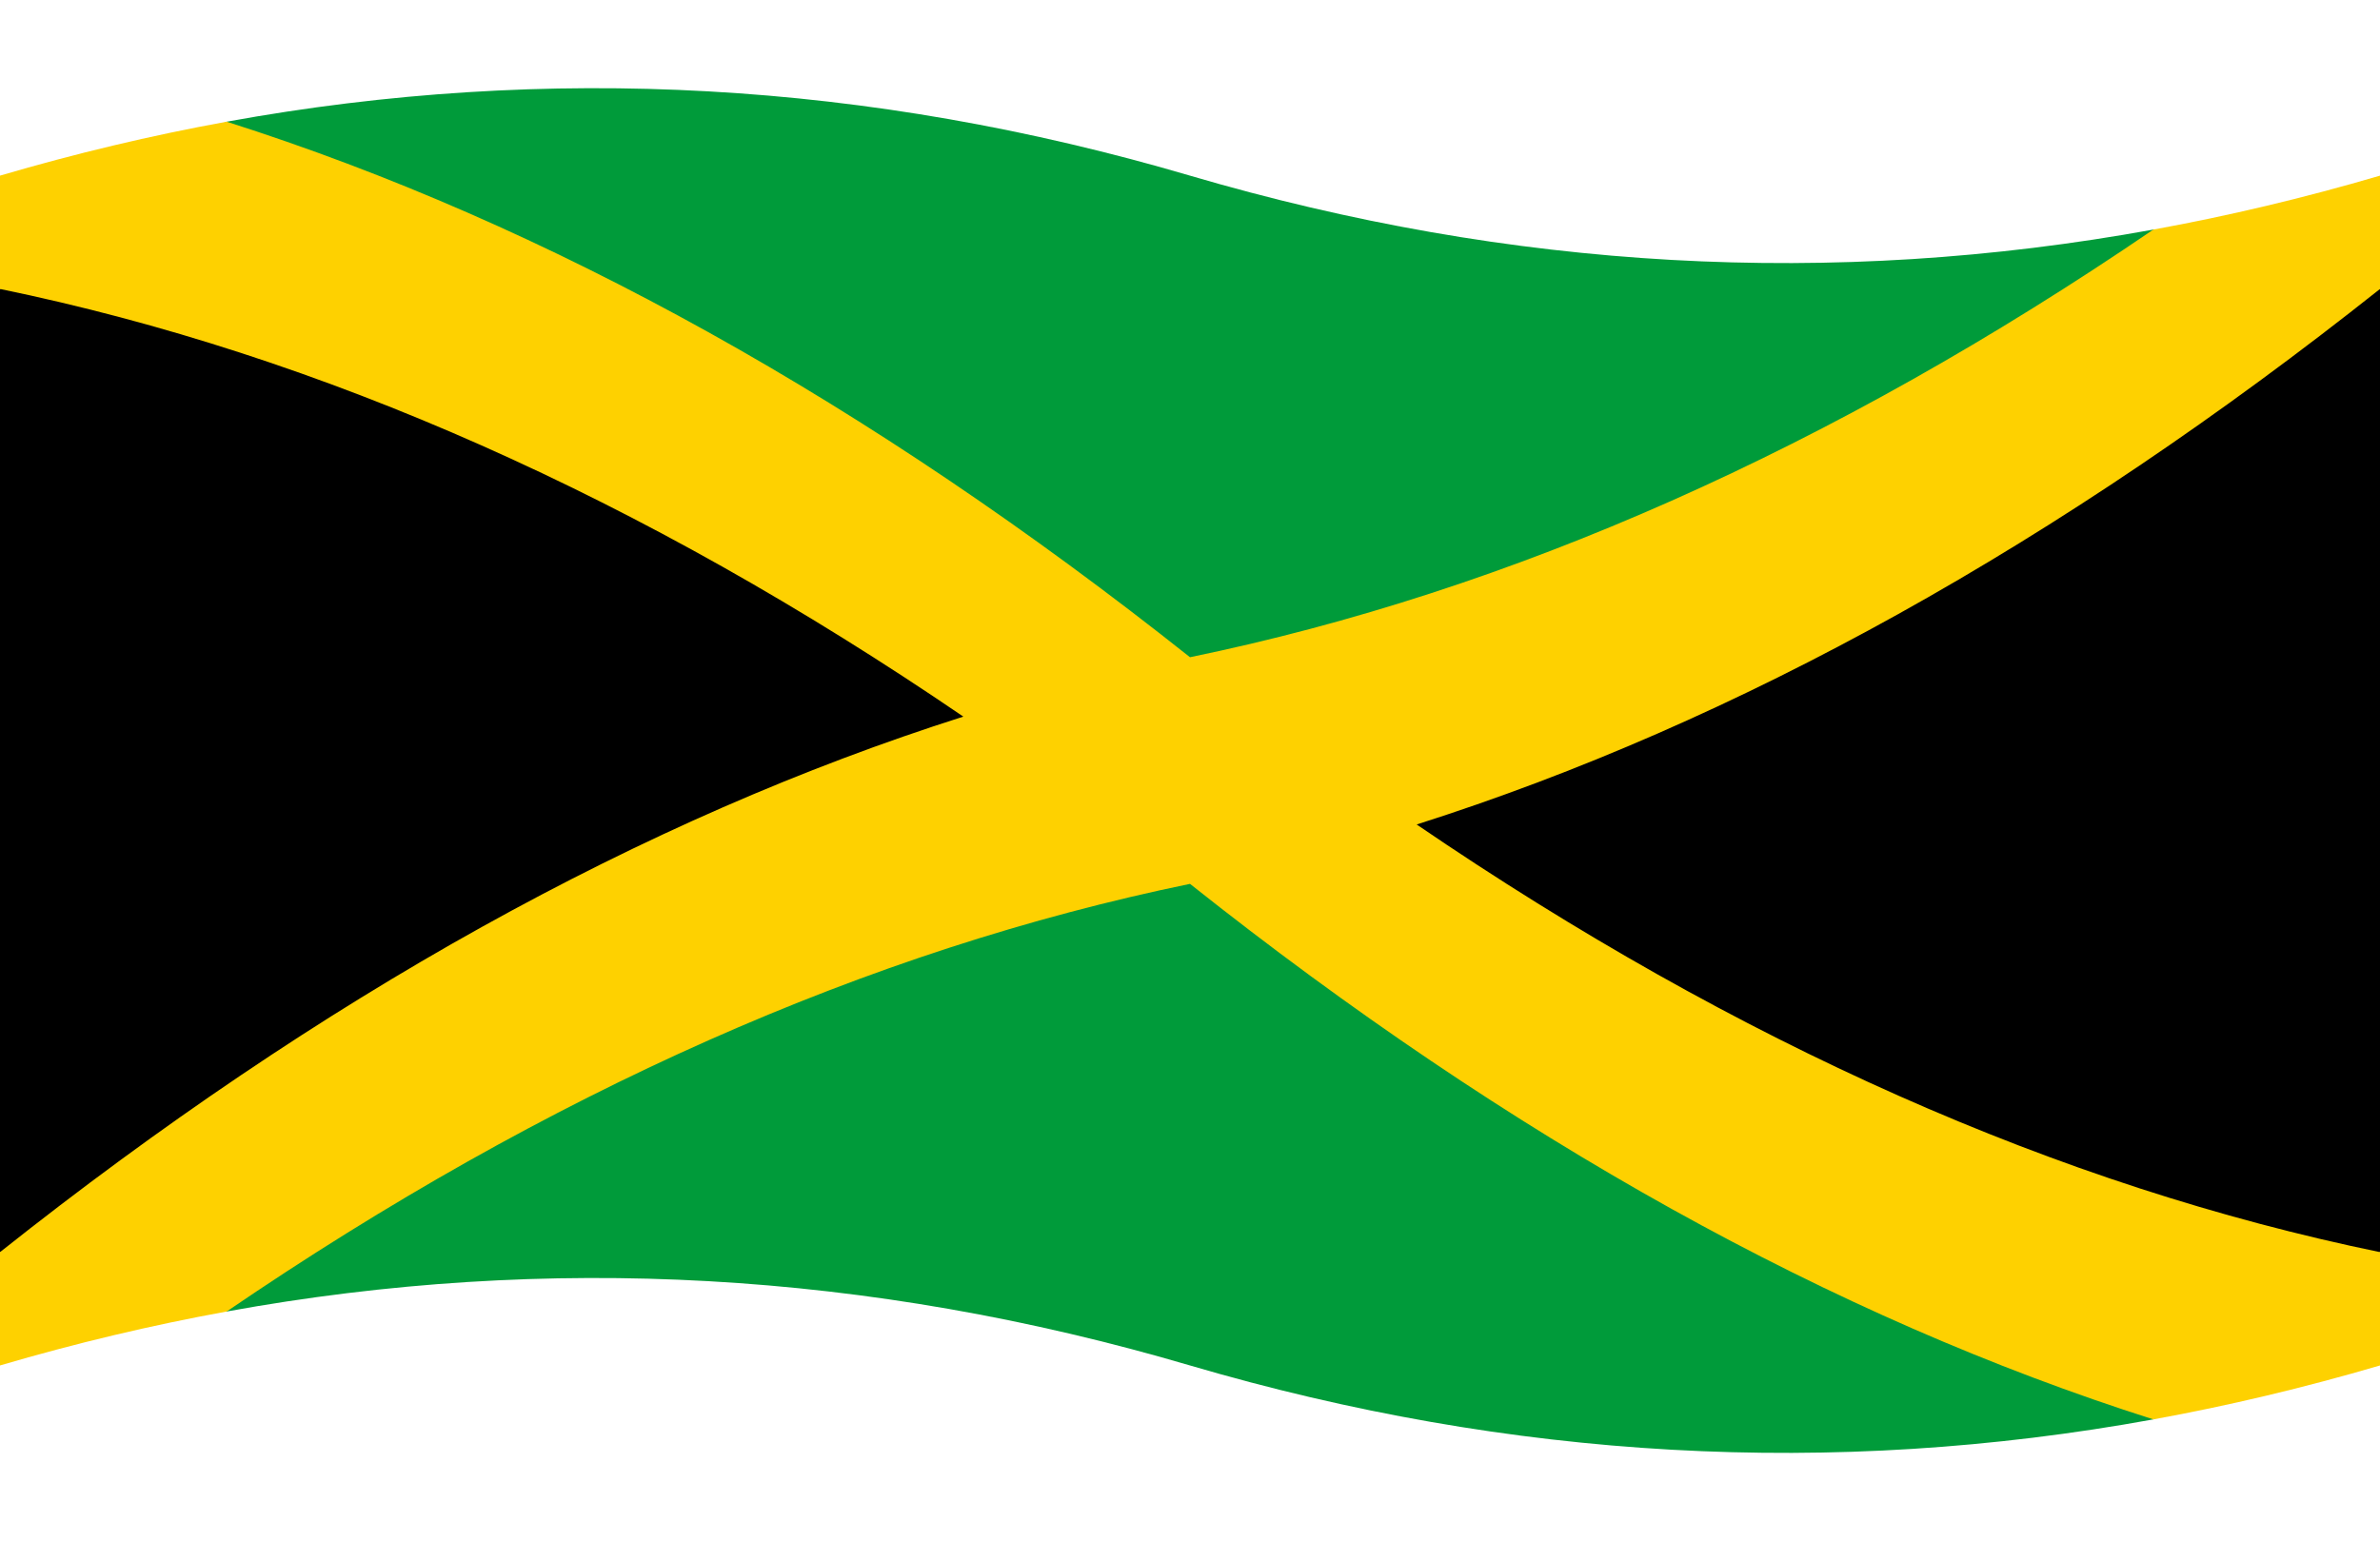
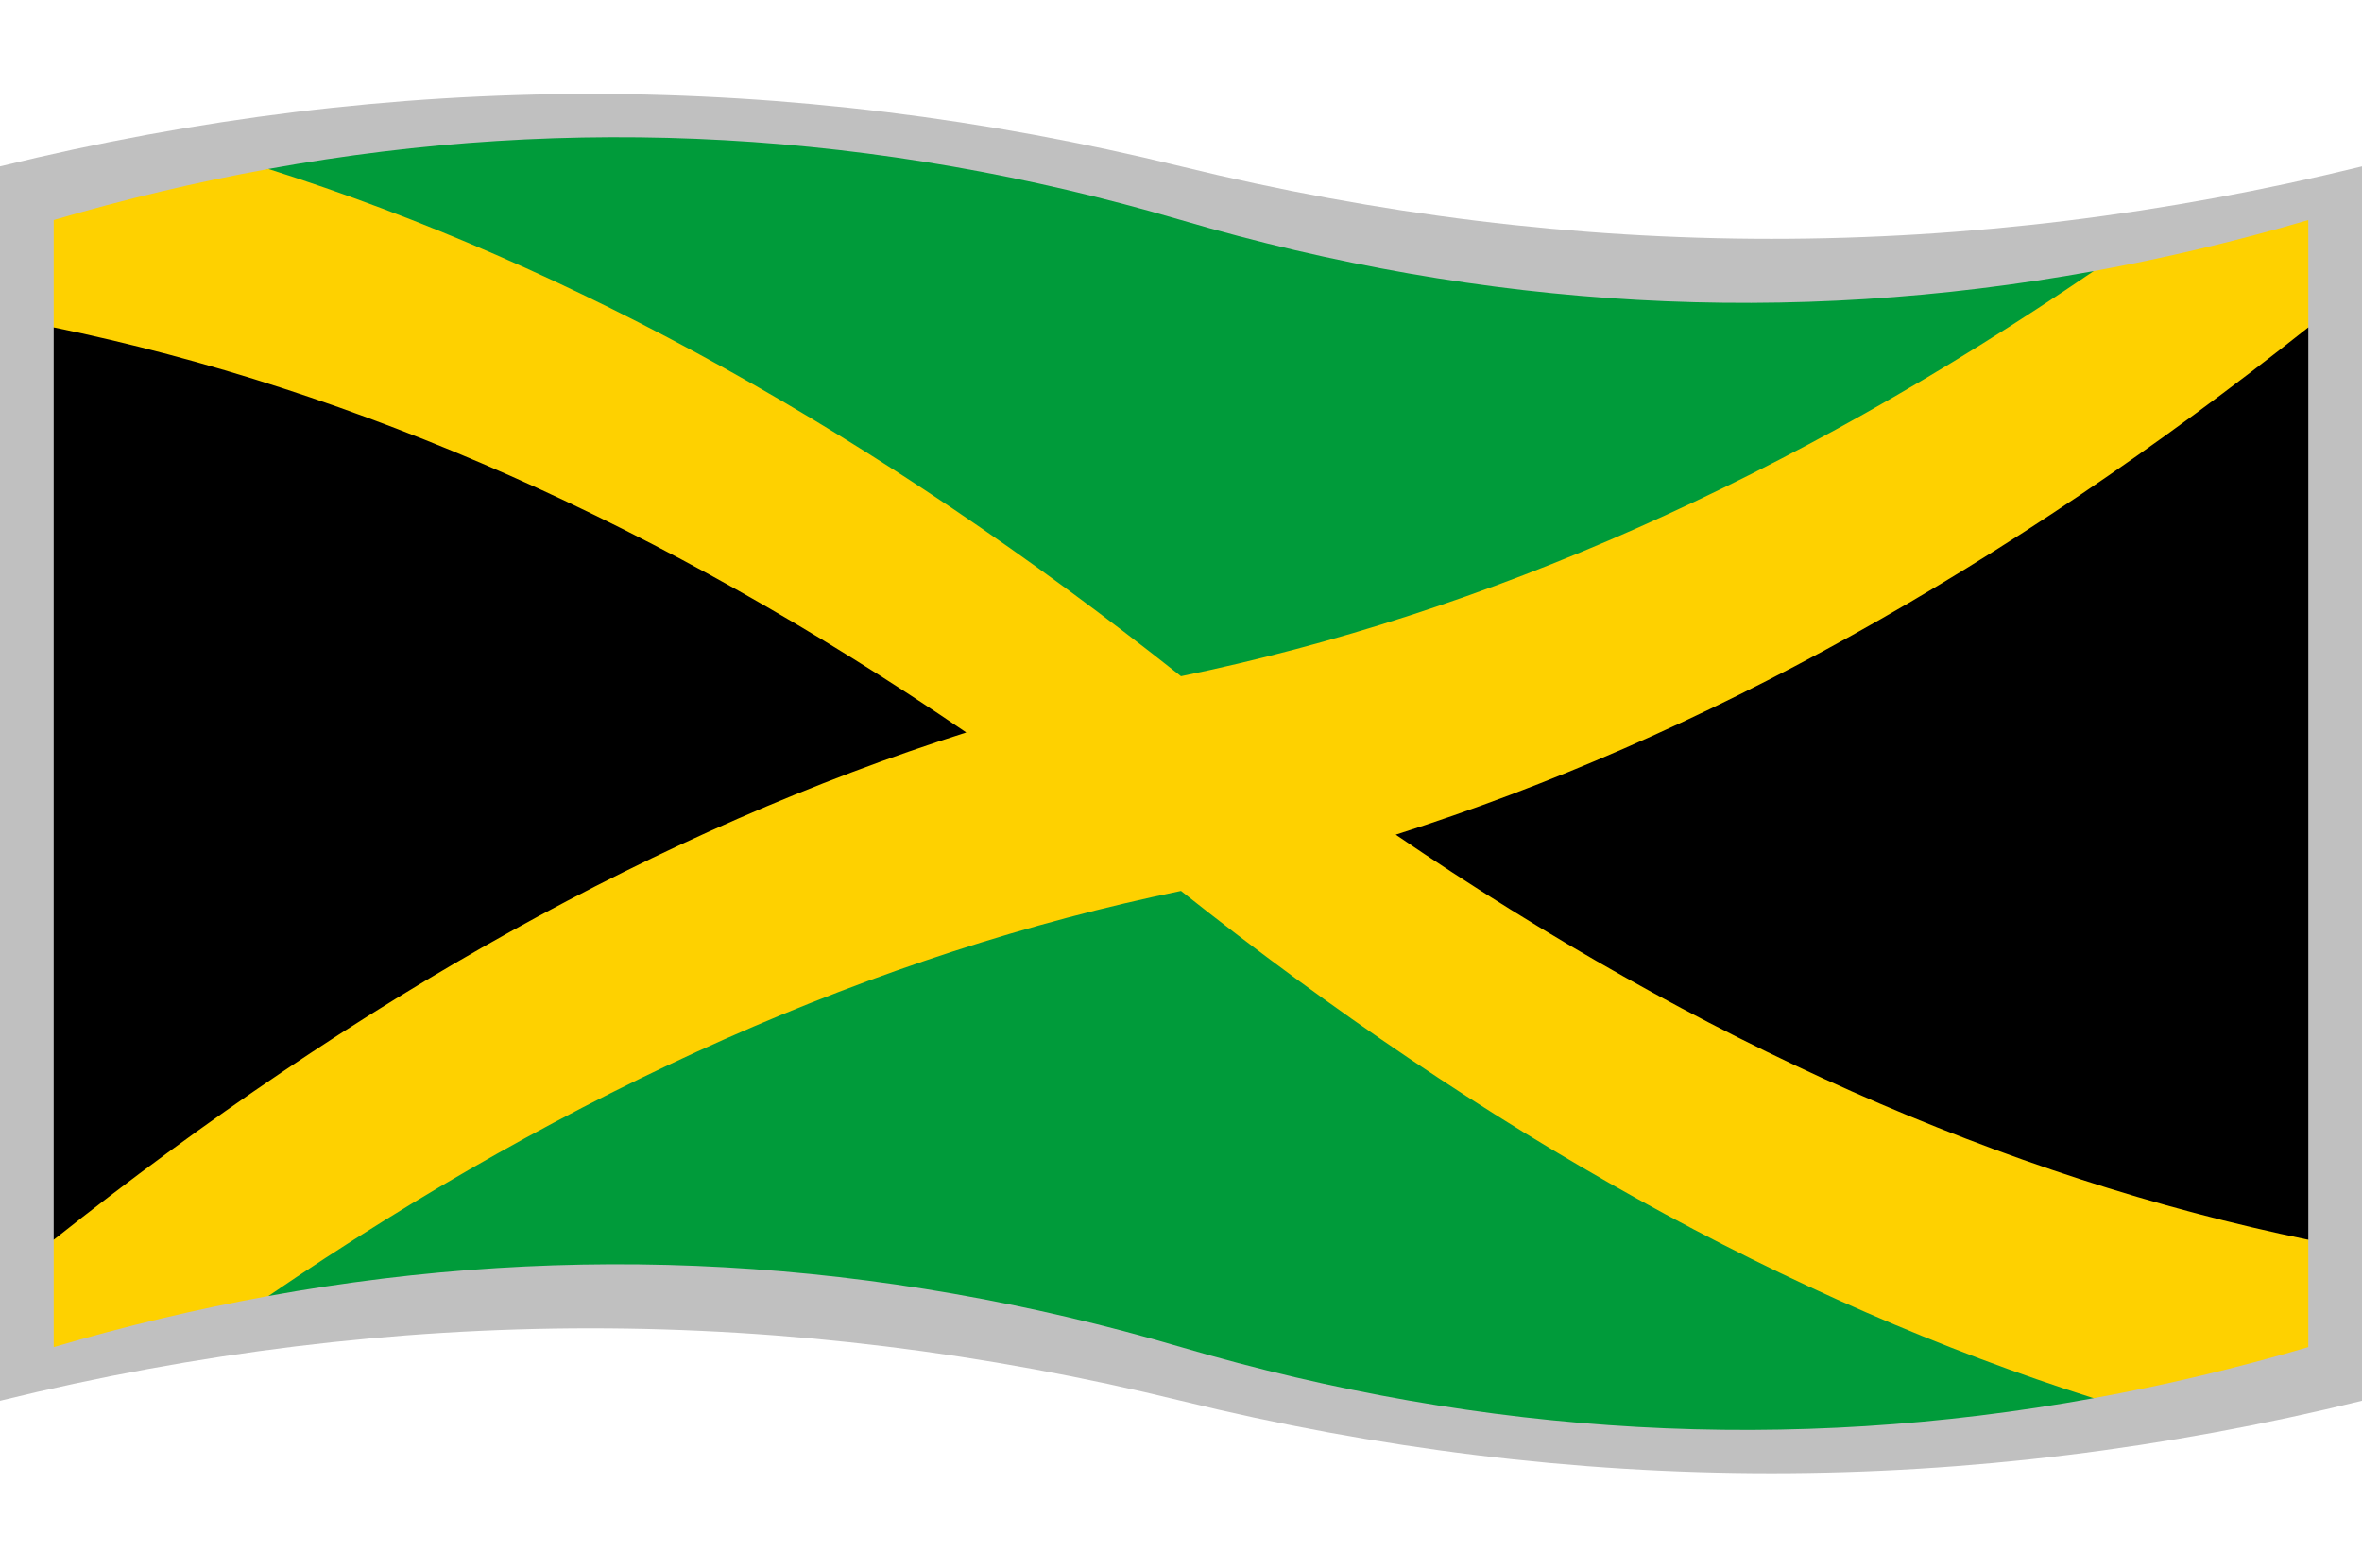
- <svg xmlns="http://www.w3.org/2000/svg" version="1.1" viewBox="0 0 420 272">
+ <svg xmlns="http://www.w3.org/2000/svg" version="1.1" viewBox="-10 -10 440 292">
+   <path fill="#c0c0c0" d="M-10 21q110 -27 220 0t220 0v230q-110 27 -220 0t-220 0z" />
  <path fill="#009b3a" d="M 40  21.48q 85 -15.47  170  9.52t 170  9.52l 20  10l-190  85.48l-190 -104.52z" />
  <path fill="#009b3a" d="M380 250.52q-85  15.47 -170 -9.52t-170 -9.52l-20 -10l 190 -85.48l 190  104.52z" />
  <path fill="#000000" d="M420 221l-20  10l-190 -95l 190 -95l 20  10z" />
  <path fill="#000000" d="M  0  51l 20 -10l 190  95l-190  95l-20 -10z" />
  <path fill="#fed100" d="M0 31q20 -5.88 40 -9.52q85 27.03 170 94.52q85 -17.51 170 -75.48q20 -3.64 40 -9.52v20q-85 67.49 -170 94.52q85 57.97 170 75.48v20q-20 5.88 -40 9.52q-85 -27.03 -170 -94.52q-85 17.51 -170 75.48q-20 3.64 -40 9.52v-20q85 -67.49 170 -94.52q-85 -57.97 -170 -75.48z" />
</svg>
